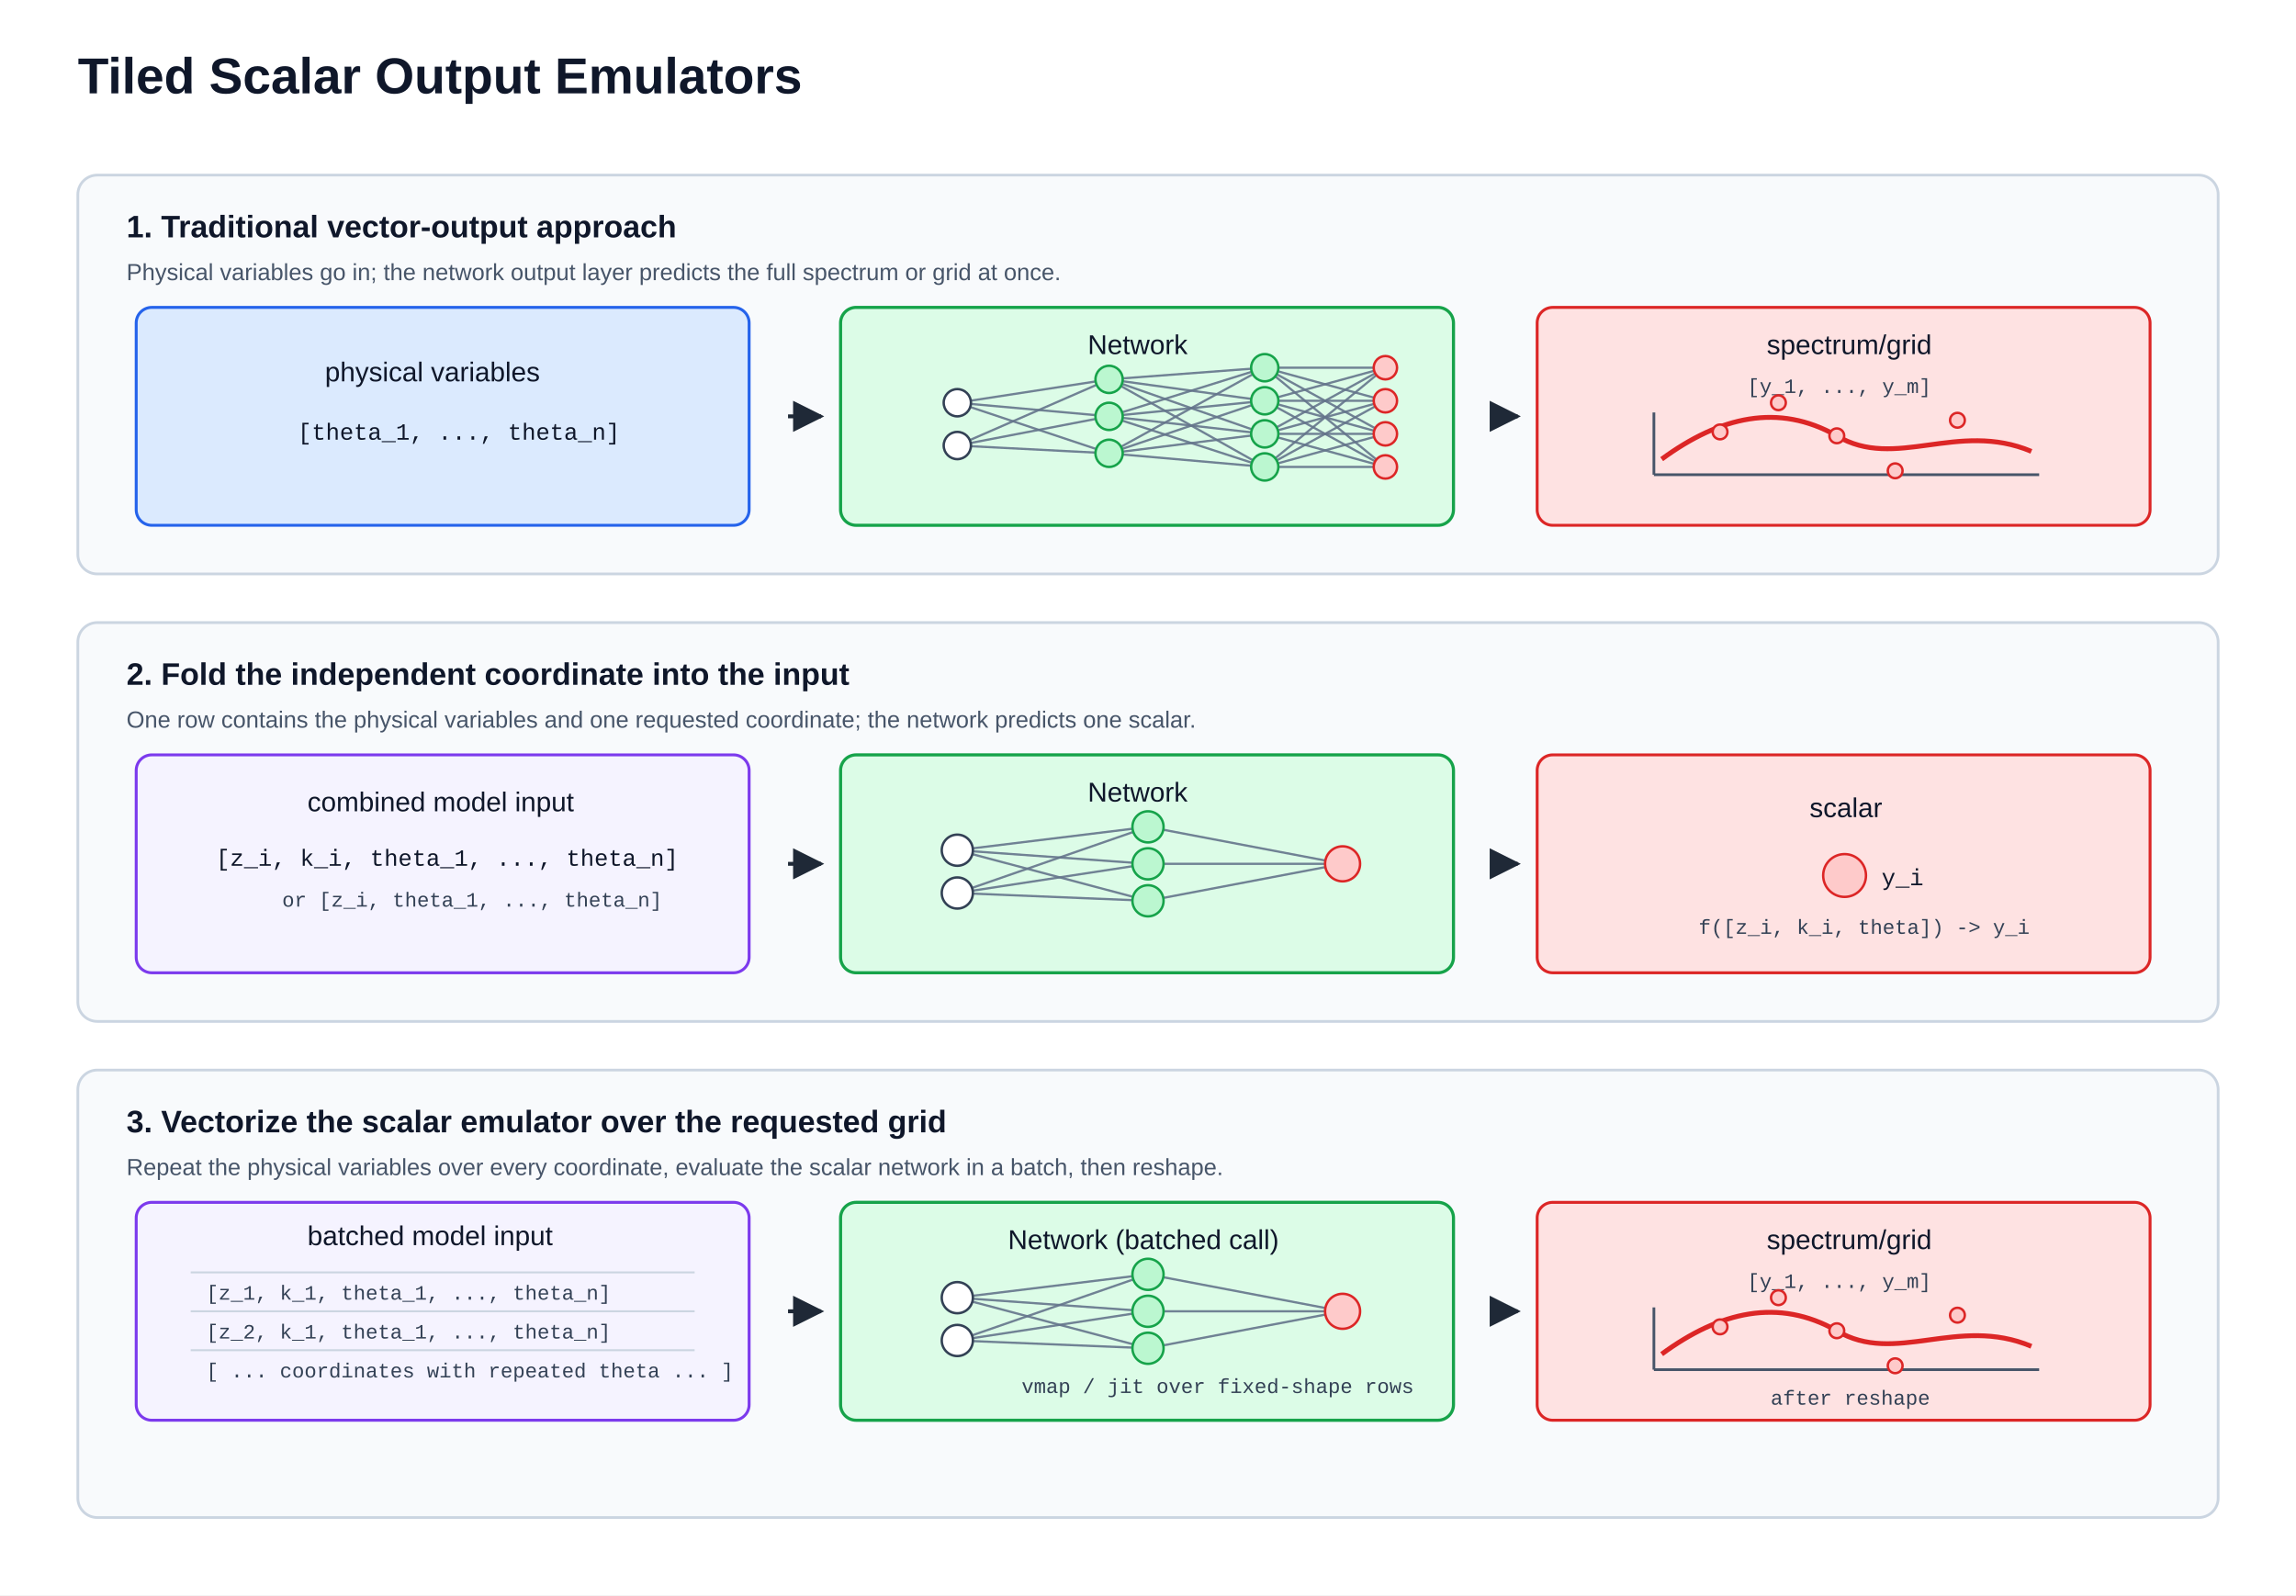
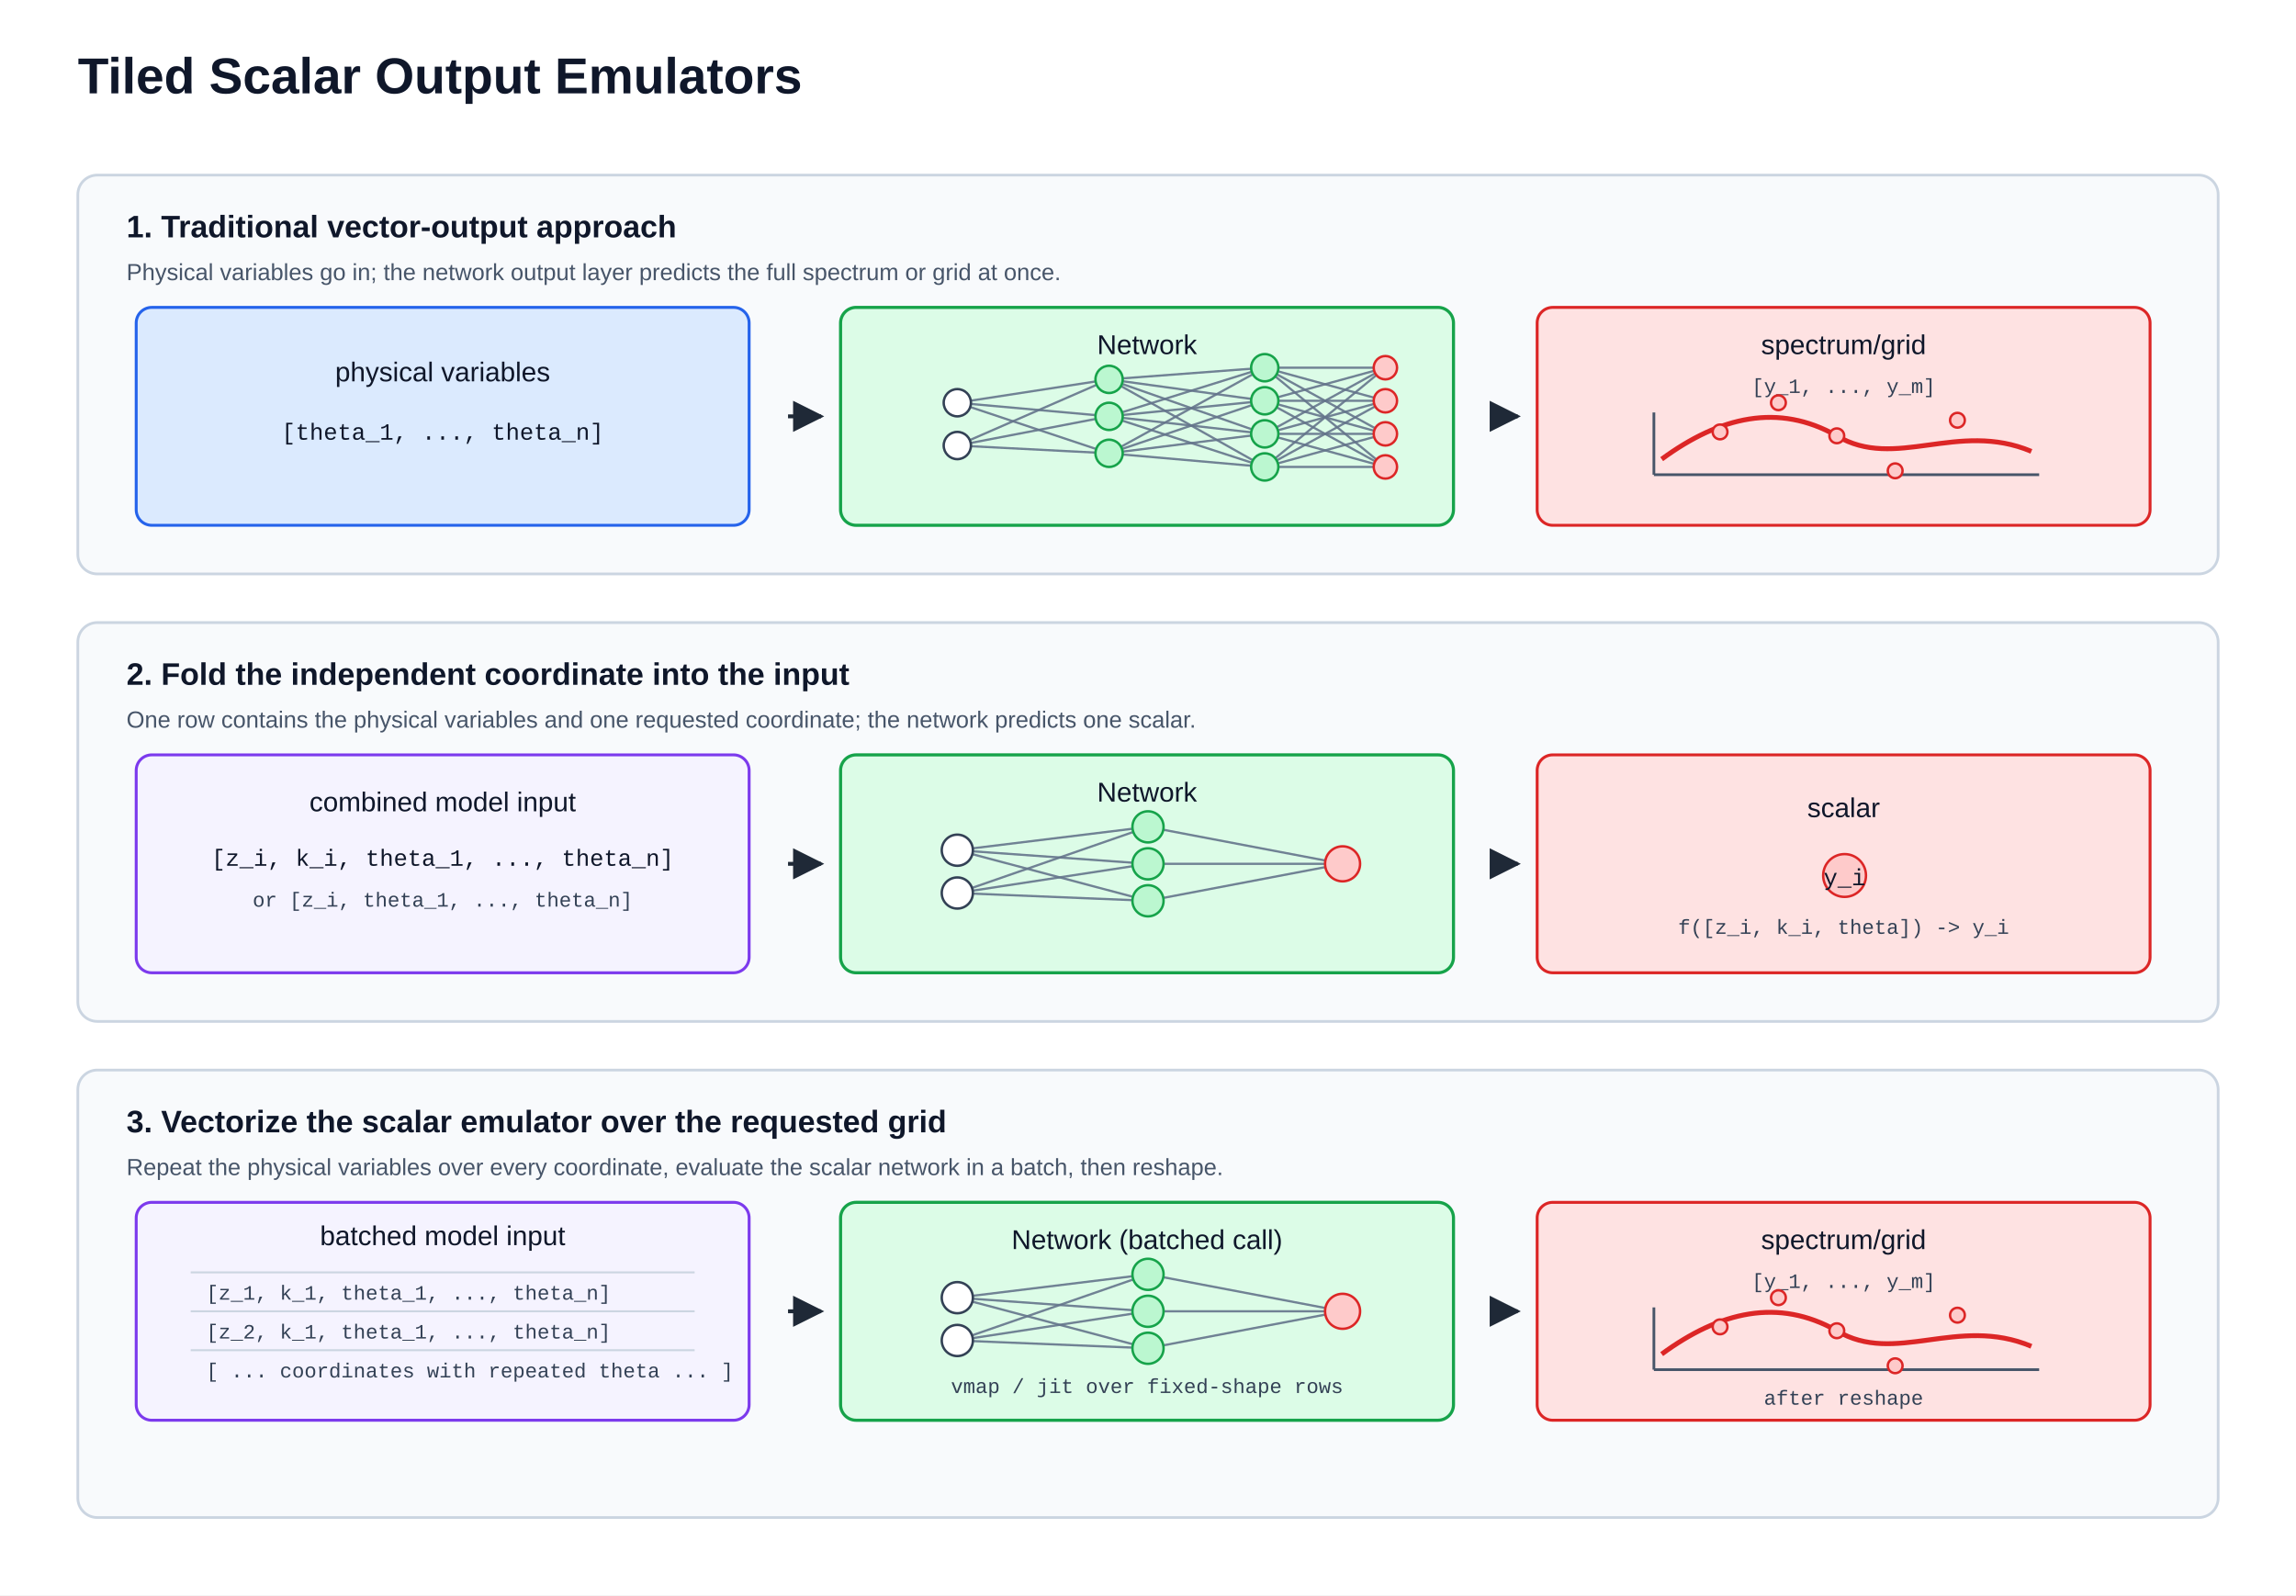
<svg xmlns="http://www.w3.org/2000/svg" width="1180" height="820" viewBox="0 0 1180 820" role="img" aria-labelledby="title desc">
  <defs>
    <marker id="arrow" viewBox="0 0 10 10" refX="9" refY="5" markerWidth="8" markerHeight="8" orient="auto">
      <path d="M 0 0 L 10 5 L 0 10 z" fill="#1f2937" />
    </marker>
    <style>
      .bg { fill: #ffffff; }
      .band { fill: #f8fafc; stroke: #cbd5e1; stroke-width: 1.4; }
      .input { fill: #dbeafe; stroke: #2563eb; stroke-width: 1.5; }
      .network { fill: #dcfce7; stroke: #16a34a; stroke-width: 1.6; }
      .output { fill: #fee2e2; stroke: #dc2626; stroke-width: 1.5; }
      .matrix { fill: #f5f3ff; stroke: #7c3aed; stroke-width: 1.5; }
      .axis { stroke: #475569; stroke-width: 1.4; fill: none; }
      .curve { stroke: #dc2626; stroke-width: 2.5; fill: none; }
      .gridline { stroke: #cbd5e1; stroke-width: 1; }
      .arrow { stroke: #1f2937; stroke-width: 2; fill: none; marker-end: url(#arrow); }
      .conn { stroke: #64748b; stroke-width: 1.15; opacity: 0.9; }
      .node { fill: #ffffff; stroke: #334155; stroke-width: 1.25; }
      .hidden { fill: #bbf7d0; stroke: #16a34a; stroke-width: 1.25; }
      .outnode { fill: #fecaca; stroke: #dc2626; stroke-width: 1.25; }
      .title { font-family: Arial, Helvetica, sans-serif; font-size: 26px; font-weight: 700; fill: #0f172a; }
      .section { font-family: Arial, Helvetica, sans-serif; font-size: 16px; font-weight: 700; fill: #0f172a; }
      .small { font-family: Arial, Helvetica, sans-serif; font-size: 12px; fill: #475569; }
      .label { font-family: Arial, Helvetica, sans-serif; font-size: 14px; fill: #0f172a; }
      .mono { font-family: "SFMono-Regular", Consolas, "Liberation Mono", monospace; font-size: 12px; fill: #0f172a; }
      .mono-small { font-family: "SFMono-Regular", Consolas, "Liberation Mono", monospace; font-size: 10.5px; fill: #334155; }
+       .center { text-anchor: middle; }
    </style>
  </defs>
  <rect class="bg" x="0" y="0" width="1180" height="820" />
  <text class="title" x="40" y="48">Tiled Scalar Output Emulators</text>
  <rect class="band" x="40" y="90" width="1100" height="205" rx="10" />
  <text class="section" x="65" y="122">1. Traditional vector-output approach</text>
  <text class="small" x="65" y="144">Physical variables go in; the network output layer predicts the full spectrum or grid at once.</text>
  <rect class="input" x="70" y="158" width="315" height="112" rx="8" />
-   <text class="label" x="167" y="196">physical variables</text>
-   <text class="mono" x="153" y="226">[theta_1, ..., theta_n]</text>
+   <text class="label center" x="227.5" y="196">physical variables</text>
+   <text class="mono center" x="227.5" y="226">[theta_1, ..., theta_n]</text>
  <path class="arrow" d="M 405 214 L 422 214" />
  <rect class="network" x="432" y="158" width="315" height="112" rx="8" />
-   <text class="label" x="559" y="182">Network</text>
+   <text class="label center" x="589.5" y="182">Network</text>
  <g>
    <line class="conn" x1="492" y1="207" x2="570" y2="195" />
    <line class="conn" x1="492" y1="207" x2="570" y2="214" />
    <line class="conn" x1="492" y1="207" x2="570" y2="233" />
    <line class="conn" x1="492" y1="229" x2="570" y2="195" />
    <line class="conn" x1="492" y1="229" x2="570" y2="214" />
    <line class="conn" x1="492" y1="229" x2="570" y2="233" />
    <line class="conn" x1="570" y1="195" x2="650" y2="189" />
    <line class="conn" x1="570" y1="195" x2="650" y2="206" />
    <line class="conn" x1="570" y1="195" x2="650" y2="223" />
    <line class="conn" x1="570" y1="195" x2="650" y2="240" />
    <line class="conn" x1="570" y1="214" x2="650" y2="189" />
    <line class="conn" x1="570" y1="214" x2="650" y2="206" />
    <line class="conn" x1="570" y1="214" x2="650" y2="223" />
    <line class="conn" x1="570" y1="214" x2="650" y2="240" />
    <line class="conn" x1="570" y1="233" x2="650" y2="189" />
    <line class="conn" x1="570" y1="233" x2="650" y2="206" />
    <line class="conn" x1="570" y1="233" x2="650" y2="223" />
    <line class="conn" x1="570" y1="233" x2="650" y2="240" />
    <line class="conn" x1="650" y1="189" x2="712" y2="189" />
    <line class="conn" x1="650" y1="189" x2="712" y2="206" />
    <line class="conn" x1="650" y1="189" x2="712" y2="223" />
    <line class="conn" x1="650" y1="189" x2="712" y2="240" />
    <line class="conn" x1="650" y1="206" x2="712" y2="189" />
    <line class="conn" x1="650" y1="206" x2="712" y2="206" />
    <line class="conn" x1="650" y1="206" x2="712" y2="223" />
    <line class="conn" x1="650" y1="206" x2="712" y2="240" />
    <line class="conn" x1="650" y1="223" x2="712" y2="189" />
    <line class="conn" x1="650" y1="223" x2="712" y2="206" />
    <line class="conn" x1="650" y1="223" x2="712" y2="223" />
    <line class="conn" x1="650" y1="223" x2="712" y2="240" />
    <line class="conn" x1="650" y1="240" x2="712" y2="189" />
    <line class="conn" x1="650" y1="240" x2="712" y2="206" />
    <line class="conn" x1="650" y1="240" x2="712" y2="223" />
    <line class="conn" x1="650" y1="240" x2="712" y2="240" />
  </g>
  <circle class="node" cx="492" cy="207" r="7" />
  <circle class="node" cx="492" cy="229" r="7" />
  <circle class="hidden" cx="570" cy="195" r="7" />
  <circle class="hidden" cx="570" cy="214" r="7" />
  <circle class="hidden" cx="570" cy="233" r="7" />
  <circle class="hidden" cx="650" cy="189" r="7" />
  <circle class="hidden" cx="650" cy="206" r="7" />
  <circle class="hidden" cx="650" cy="223" r="7" />
  <circle class="hidden" cx="650" cy="240" r="7" />
  <circle class="outnode" cx="712" cy="189" r="6" />
  <circle class="outnode" cx="712" cy="206" r="6" />
  <circle class="outnode" cx="712" cy="223" r="6" />
  <circle class="outnode" cx="712" cy="240" r="6" />
  <path class="arrow" d="M 767 214 L 780 214" />
  <rect class="output" x="790" y="158" width="315" height="112" rx="8" />
-   <text class="label" x="908" y="182">spectrum/grid</text>
-   <text class="mono-small" x="898" y="202">[y_1, ..., y_m]</text>
+   <text class="label center" x="947.5" y="182">spectrum/grid</text>
+   <text class="mono-small center" x="947.5" y="202">[y_1, ..., y_m]</text>
  <line class="axis" x1="850" y1="244" x2="1048" y2="244" />
  <line class="axis" x1="850" y1="244" x2="850" y2="212" />
  <path class="curve" d="M 854 236 C 884 214, 914 207, 944 224 C 974 242, 1006 216, 1044 232" />
  <circle class="outnode" cx="884" cy="222" r="3.8" />
  <circle class="outnode" cx="914" cy="207" r="3.8" />
  <circle class="outnode" cx="944" cy="224" r="3.8" />
  <circle class="outnode" cx="974" cy="242" r="3.8" />
  <circle class="outnode" cx="1006" cy="216" r="3.8" />
  <rect class="band" x="40" y="320" width="1100" height="205" rx="10" />
  <text class="section" x="65" y="352">2. Fold the independent coordinate into the input</text>
  <text class="small" x="65" y="374">One row contains the physical variables and one requested coordinate; the network predicts one scalar.</text>
  <rect class="matrix" x="70" y="388" width="315" height="112" rx="8" />
-   <text class="label" x="158" y="417">combined model input</text>
-   <text class="mono" x="111" y="445">[z_i, k_i, theta_1, ..., theta_n]</text>
-   <text class="mono-small" x="145" y="466">or [z_i, theta_1, ..., theta_n]</text>
+   <text class="label center" x="227.5" y="417">combined model input</text>
+   <text class="mono center" x="227.5" y="445">[z_i, k_i, theta_1, ..., theta_n]</text>
+   <text class="mono-small center" x="227.5" y="466">or [z_i, theta_1, ..., theta_n]</text>
  <path class="arrow" d="M 405 444 L 422 444" />
  <rect class="network" x="432" y="388" width="315" height="112" rx="8" />
-   <text class="label" x="559" y="412">Network</text>
+   <text class="label center" x="589.5" y="412">Network</text>
  <g>
    <line class="conn" x1="492" y1="437" x2="590" y2="425" />
    <line class="conn" x1="492" y1="437" x2="590" y2="444" />
    <line class="conn" x1="492" y1="437" x2="590" y2="463" />
    <line class="conn" x1="492" y1="459" x2="590" y2="425" />
    <line class="conn" x1="492" y1="459" x2="590" y2="444" />
    <line class="conn" x1="492" y1="459" x2="590" y2="463" />
    <line class="conn" x1="590" y1="425" x2="690" y2="444" />
    <line class="conn" x1="590" y1="444" x2="690" y2="444" />
    <line class="conn" x1="590" y1="463" x2="690" y2="444" />
  </g>
  <circle class="node" cx="492" cy="437" r="8" />
  <circle class="node" cx="492" cy="459" r="8" />
  <circle class="hidden" cx="590" cy="425" r="8" />
  <circle class="hidden" cx="590" cy="444" r="8" />
  <circle class="hidden" cx="590" cy="463" r="8" />
  <circle class="outnode" cx="690" cy="444" r="9" />
  <path class="arrow" d="M 767 444 L 780 444" />
  <rect class="output" x="790" y="388" width="315" height="112" rx="8" />
-   <text class="label" x="930" y="420">scalar</text>
+   <text class="label center" x="947.5" y="420">scalar</text>
  <circle class="outnode" cx="948" cy="450" r="11" />
-   <text class="mono" x="967" y="455">y_i</text>
-   <text class="mono-small" x="873" y="480">f([z_i, k_i, theta]) -&gt; y_i</text>
+   <text class="mono center" x="948" y="455">y_i</text>
+   <text class="mono-small center" x="947.5" y="480">f([z_i, k_i, theta]) -&gt; y_i</text>
  <rect class="band" x="40" y="550" width="1100" height="230" rx="10" />
  <text class="section" x="65" y="582">3. Vectorize the scalar emulator over the requested grid</text>
  <text class="small" x="65" y="604">Repeat the physical variables over every coordinate, evaluate the scalar network in a batch, then reshape.</text>
  <rect class="matrix" x="70" y="618" width="315" height="112" rx="8" />
-   <text class="label" x="158" y="640">batched model input</text>
+   <text class="label center" x="227.5" y="640">batched model input</text>
  <line class="gridline" x1="98" y1="654" x2="357" y2="654" />
  <line class="gridline" x1="98" y1="674" x2="357" y2="674" />
  <line class="gridline" x1="98" y1="694" x2="357" y2="694" />
  <text class="mono-small" x="106" y="668">[z_1, k_1, theta_1, ..., theta_n]</text>
  <text class="mono-small" x="106" y="688">[z_2, k_1, theta_1, ..., theta_n]</text>
  <text class="mono-small" x="106" y="708">[ ... coordinates with repeated theta ... ]</text>
  <path class="arrow" d="M 405 674 L 422 674" />
  <rect class="network" x="432" y="618" width="315" height="112" rx="8" />
-   <text class="label" x="518" y="642">Network (batched call)</text>
+   <text class="label center" x="589.5" y="642">Network (batched call)</text>
  <g>
    <line class="conn" x1="492" y1="667" x2="590" y2="655" />
    <line class="conn" x1="492" y1="667" x2="590" y2="674" />
    <line class="conn" x1="492" y1="667" x2="590" y2="693" />
    <line class="conn" x1="492" y1="689" x2="590" y2="655" />
    <line class="conn" x1="492" y1="689" x2="590" y2="674" />
    <line class="conn" x1="492" y1="689" x2="590" y2="693" />
    <line class="conn" x1="590" y1="655" x2="690" y2="674" />
    <line class="conn" x1="590" y1="674" x2="690" y2="674" />
    <line class="conn" x1="590" y1="693" x2="690" y2="674" />
  </g>
  <circle class="node" cx="492" cy="667" r="8" />
  <circle class="node" cx="492" cy="689" r="8" />
  <circle class="hidden" cx="590" cy="655" r="8" />
  <circle class="hidden" cx="590" cy="674" r="8" />
  <circle class="hidden" cx="590" cy="693" r="8" />
  <circle class="outnode" cx="690" cy="674" r="9" />
-   <text class="mono-small" x="525" y="716">vmap / jit over fixed-shape rows</text>
+   <text class="mono-small center" x="589.5" y="716">vmap / jit over fixed-shape rows</text>
  <path class="arrow" d="M 767 674 L 780 674" />
  <rect class="output" x="790" y="618" width="315" height="112" rx="8" />
-   <text class="label" x="908" y="642">spectrum/grid</text>
-   <text class="mono-small" x="898" y="662">[y_1, ..., y_m]</text>
+   <text class="label center" x="947.5" y="642">spectrum/grid</text>
+   <text class="mono-small center" x="947.5" y="662">[y_1, ..., y_m]</text>
  <line class="axis" x1="850" y1="704" x2="1048" y2="704" />
  <line class="axis" x1="850" y1="704" x2="850" y2="672" />
  <path class="curve" d="M 854 696 C 884 674, 914 667, 944 684 C 974 702, 1006 676, 1044 692" />
  <circle class="outnode" cx="884" cy="682" r="3.8" />
  <circle class="outnode" cx="914" cy="667" r="3.8" />
  <circle class="outnode" cx="944" cy="684" r="3.8" />
  <circle class="outnode" cx="974" cy="702" r="3.8" />
  <circle class="outnode" cx="1006" cy="676" r="3.8" />
-   <text class="mono-small" x="910" y="722">after reshape</text>
+   <text class="mono-small center" x="947.5" y="722">after reshape</text>
</svg>
